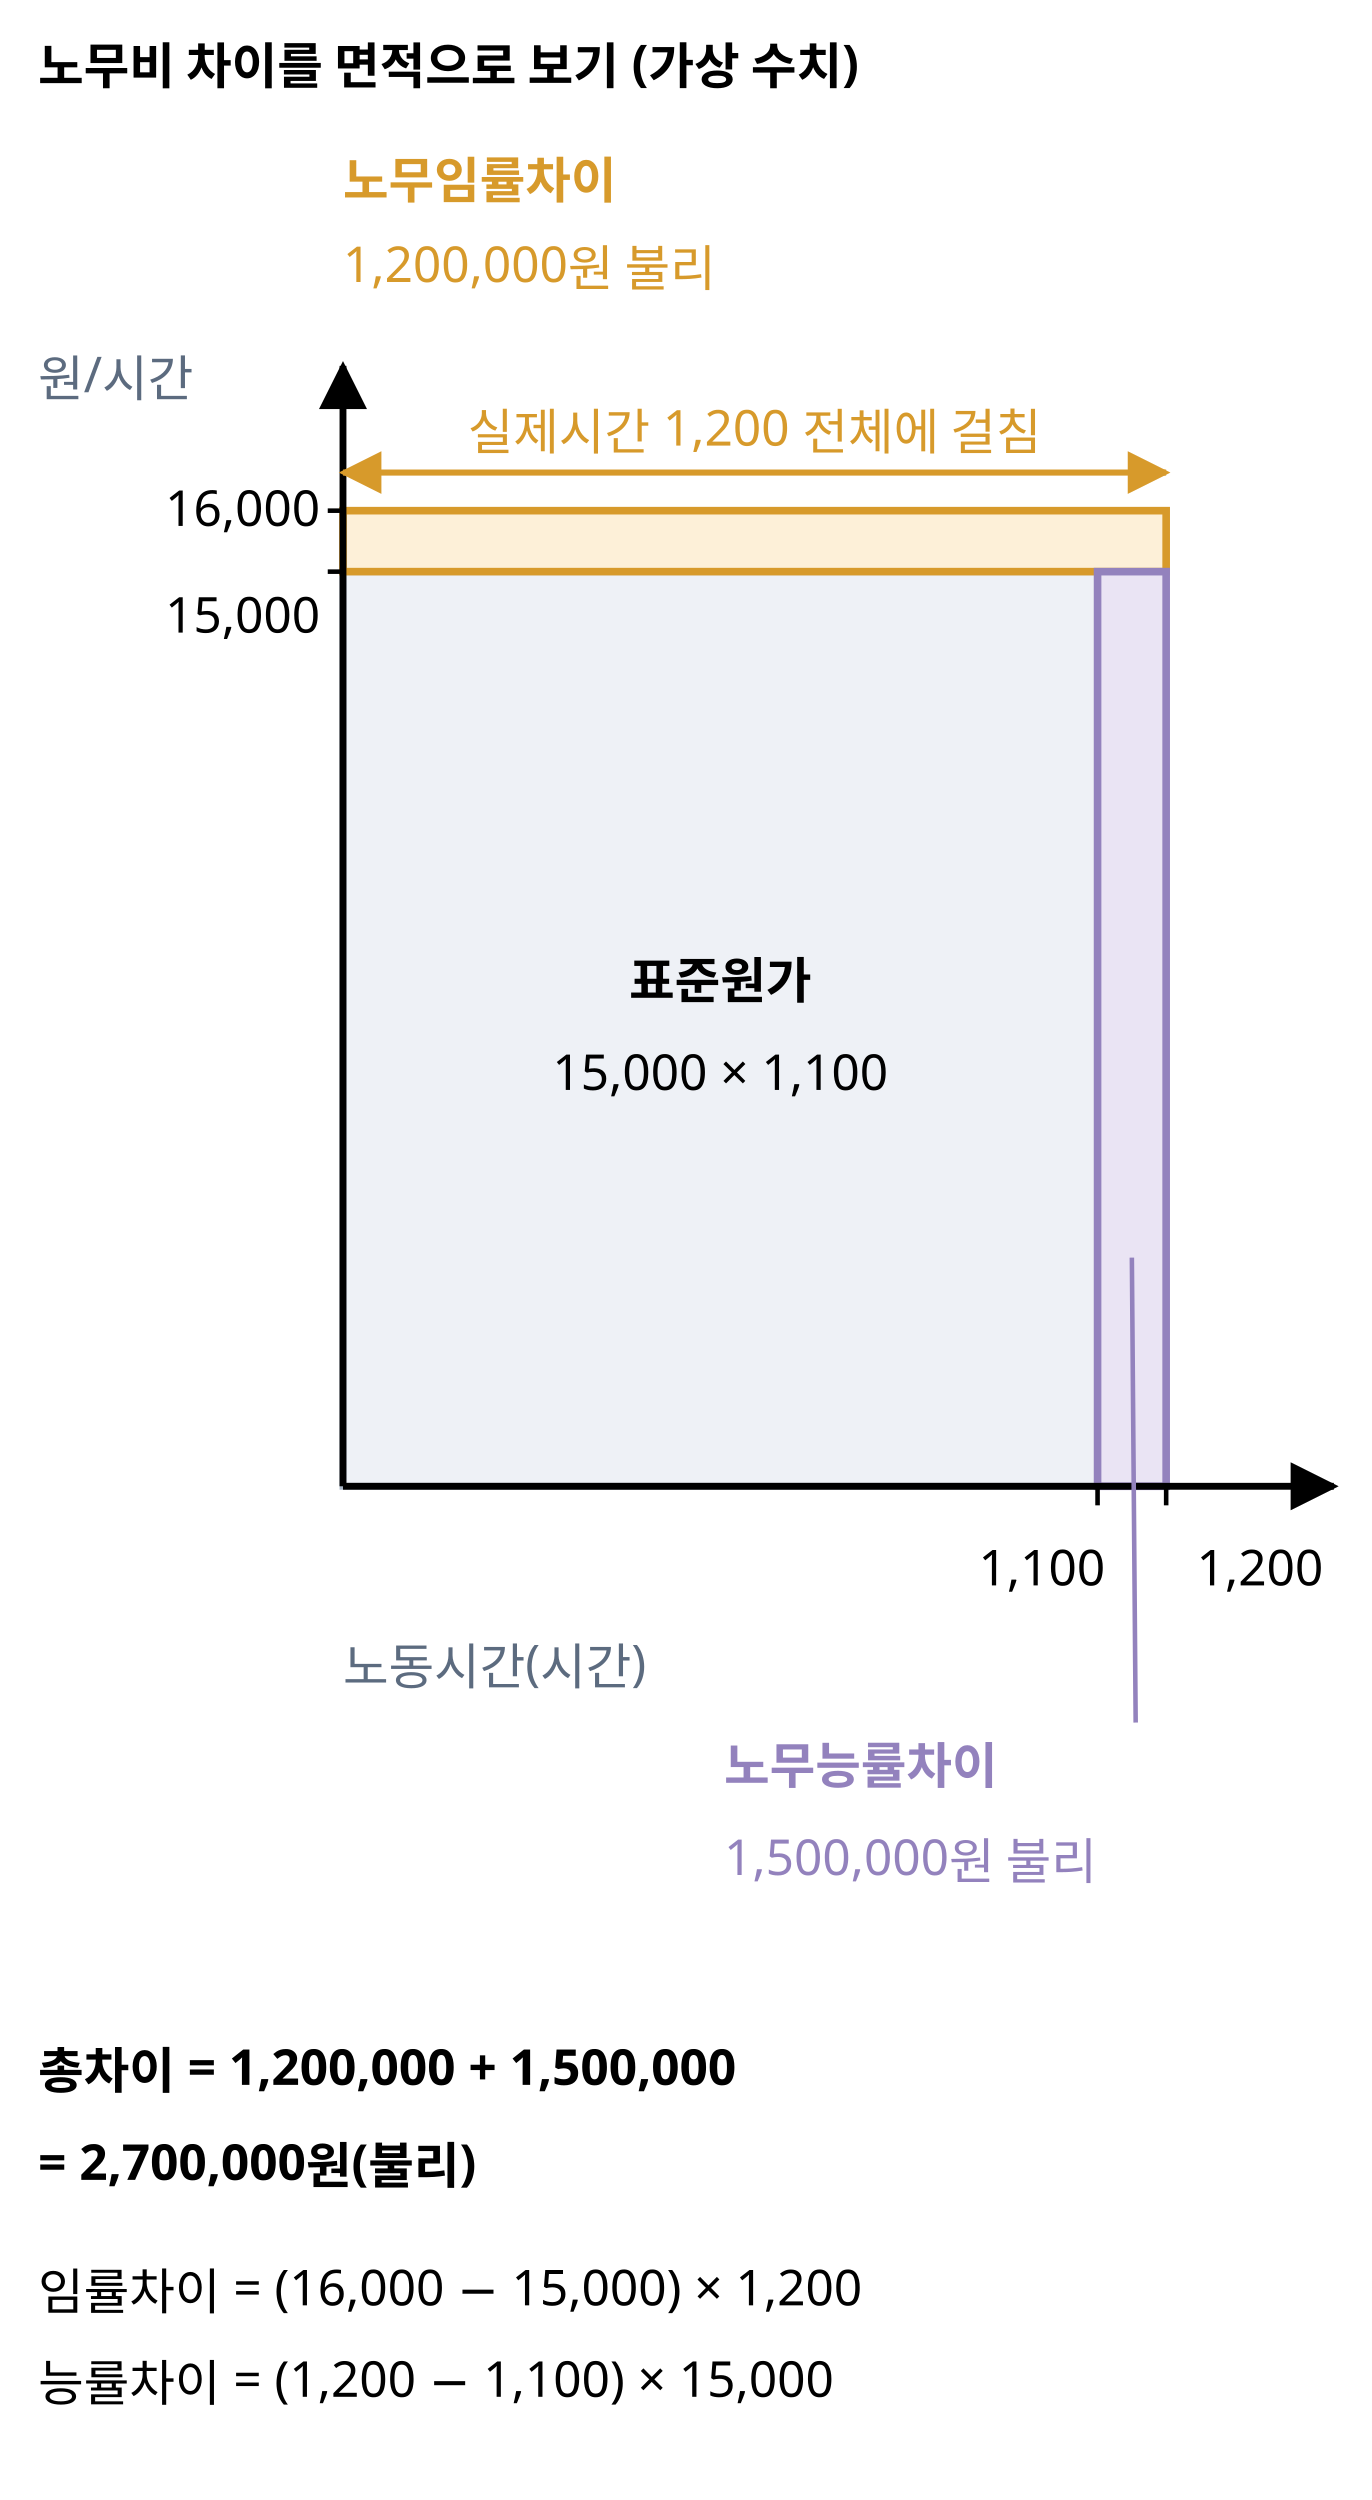
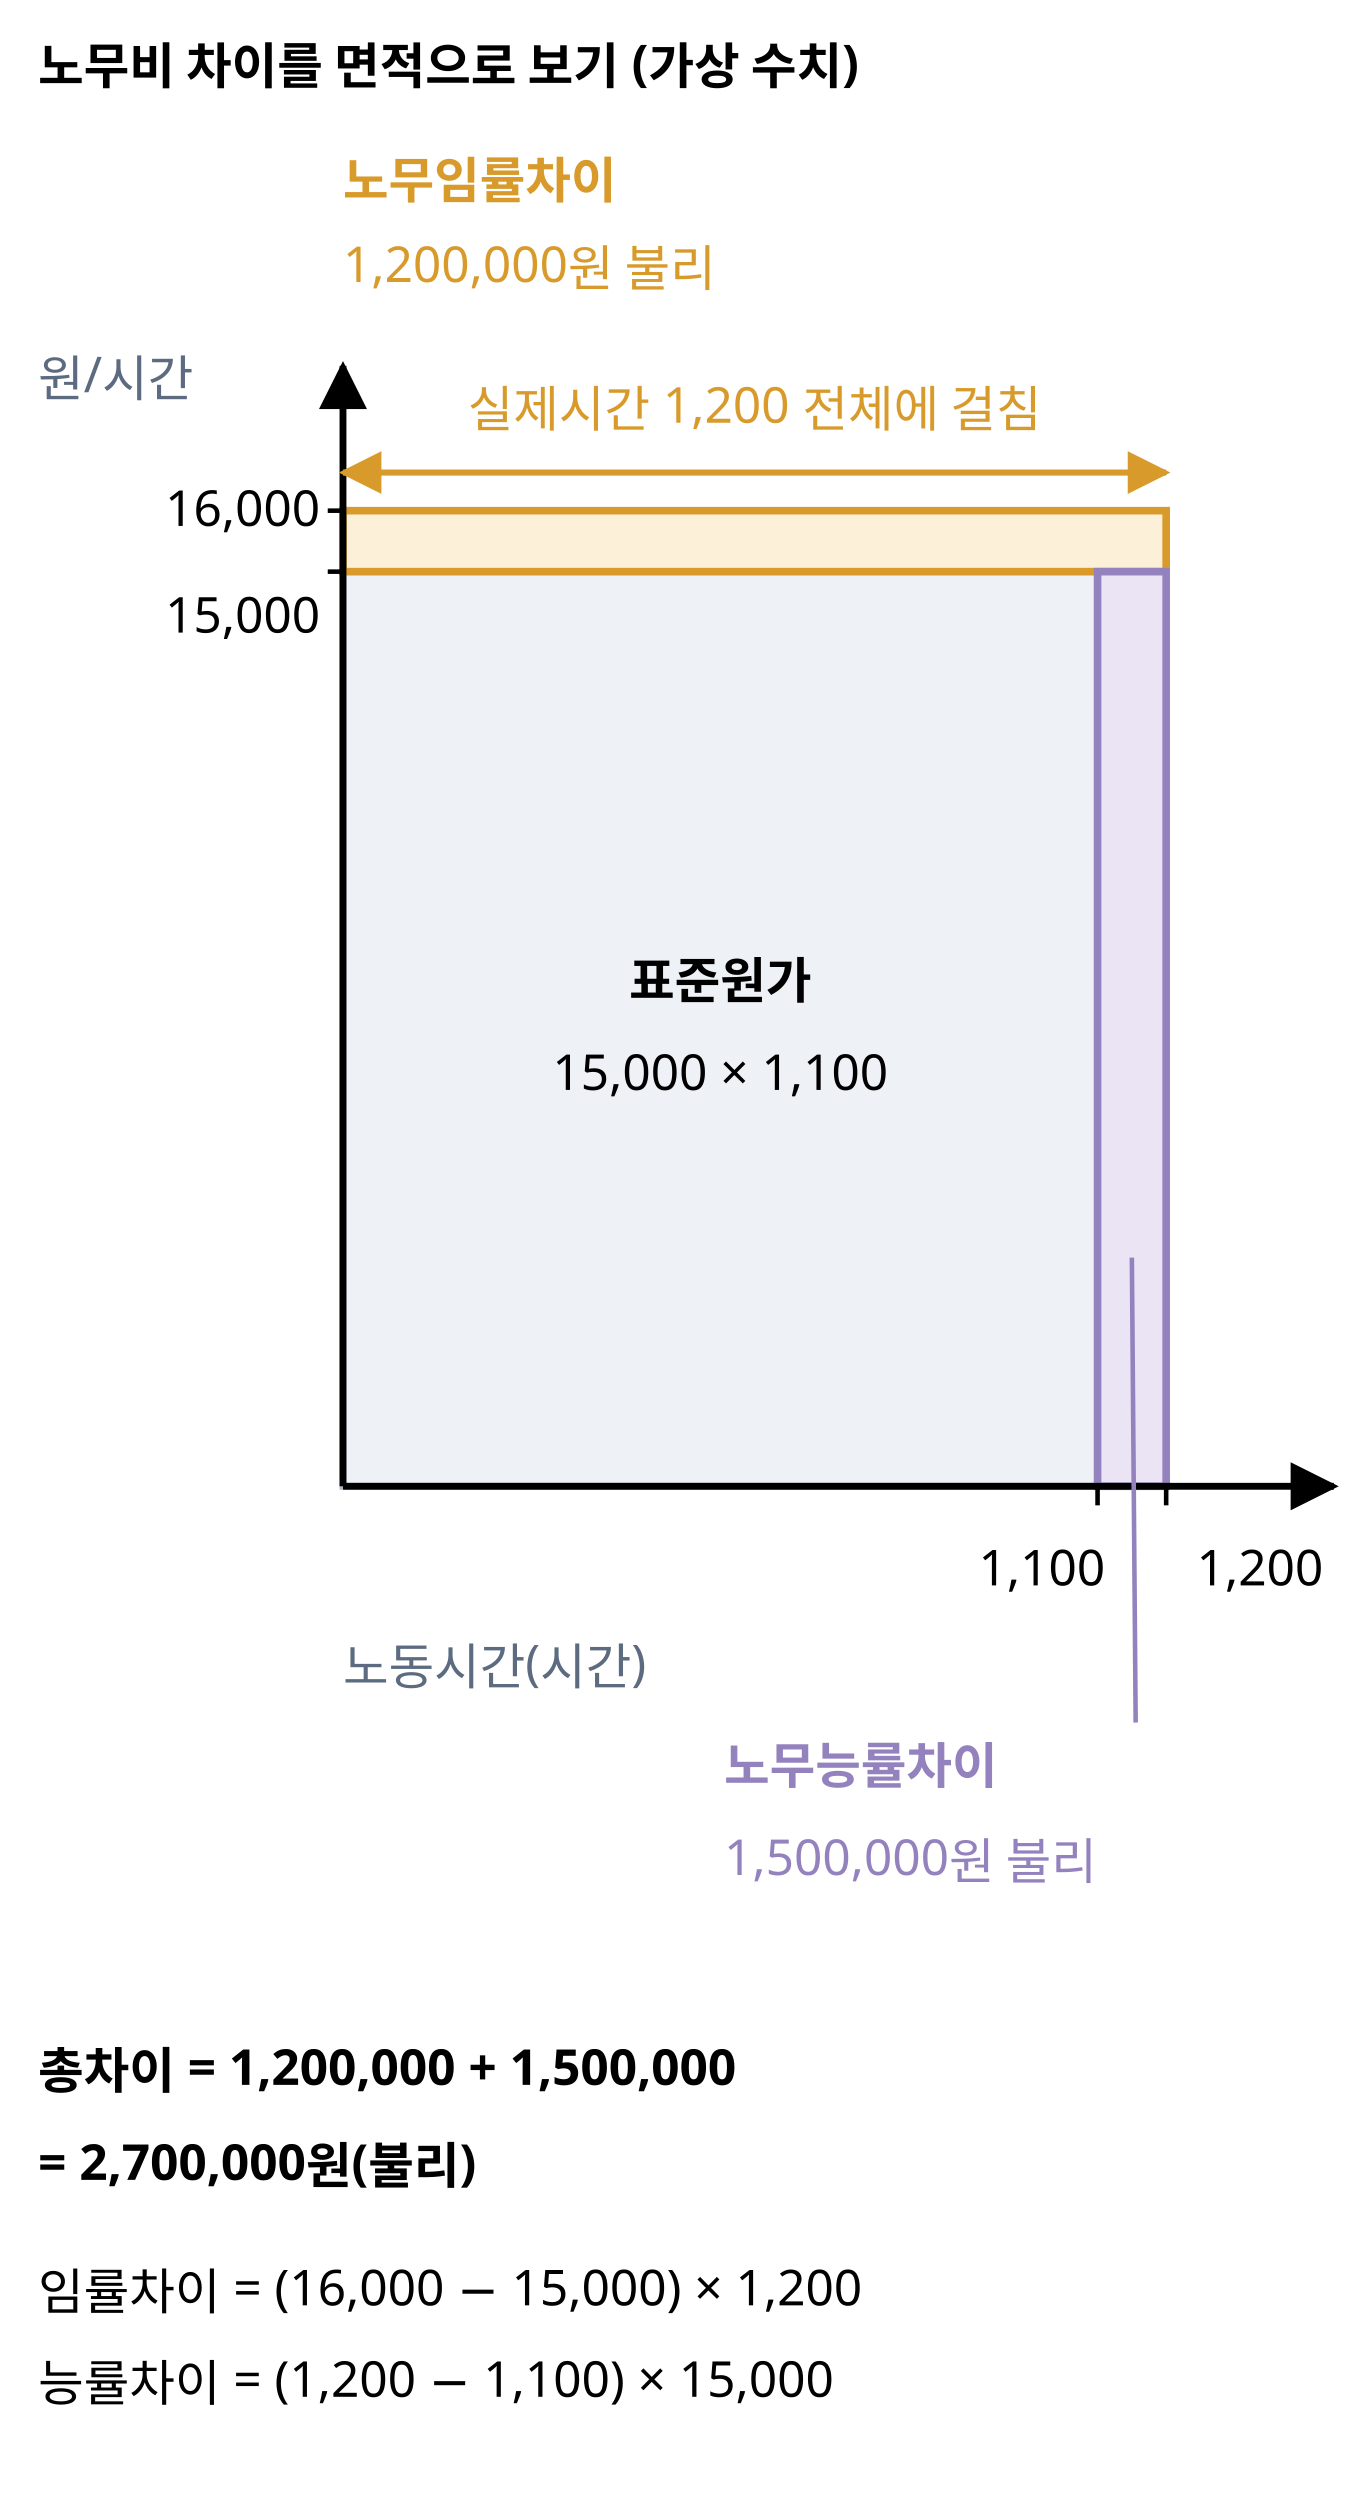
<svg xmlns="http://www.w3.org/2000/svg" class="si si-illus" viewBox="0 0 360 656" style="max-width:360px;color:var(--si-ink,var(--text,#1f2328))" role="img" aria-labelledby="labor-rate-variance-t" font-family="'Pretendard','Noto Sans KR','Apple SD Gothic Neo',sans-serif" font-size="13" fill="currentColor">
  <defs>
    <marker id="labor-rate-variance-ar" viewBox="0 0 10 10" refX="9" refY="5" markerWidth="7" markerHeight="7" orient="auto-start-reverse">
      <path d="M0,0L10,5L0,10z" style="fill:currentColor" />
    </marker>
    <marker id="labor-rate-variance-ar-1" viewBox="0 0 10 10" refX="9" refY="5" markerWidth="7" markerHeight="7" orient="auto-start-reverse">
      <path d="M0,0L10,5L0,10z" style="fill:var(--si-amber-s,#d79a2b)" />
    </marker>
  </defs>
  <text x="10" y="22" font-weight="700">노무비 차이를 면적으로 보기 (가상 수치)</text>
  <rect x="90" y="150" width="198" height="240" style="stroke:var(--si-gray-s,#aab6c6);fill:var(--si-gray-f,#eef1f6)" stroke-width="1.8" />
  <text x="189" y="262" text-anchor="middle" font-weight="700">표준원가</text>
  <text x="189" y="286" text-anchor="middle">15,000 × 1,100</text>
  <rect x="90" y="134" width="216" height="16" style="stroke:var(--si-amber-s,#d79a2b);fill:var(--si-amber-f,#fdf0d8)" stroke-width="2" />
  <rect x="288" y="150" width="18" height="240" style="stroke:var(--si-violet-s,#9382bd);fill:var(--si-violet-f,#eae4f4)" stroke-width="2" />
  <line x1="90" y1="390" x2="350" y2="390" style="stroke:currentColor;fill:none" stroke-width="1.8" marker-end="url(#labor-rate-variance-ar)" />
  <line x1="90" y1="390" x2="90" y2="96" style="stroke:currentColor;fill:none" stroke-width="1.8" marker-end="url(#labor-rate-variance-ar)" />
  <text x="84" y="138" text-anchor="end">16,000</text>
  <text x="84" y="166" text-anchor="end">15,000</text>
  <line x1="86" y1="134" x2="90" y2="134" style="stroke:currentColor;fill:none" stroke-width="1.2" />
  <line x1="86" y1="150" x2="90" y2="150" style="stroke:currentColor;fill:none" stroke-width="1.2" />
  <text x="10" y="104" style="fill:var(--si-general,#5c6b7f)">원/시간</text>
  <line x1="288" y1="390" x2="288" y2="395" style="stroke:currentColor;fill:none" stroke-width="1.2" />
  <line x1="306" y1="390" x2="306" y2="395" style="stroke:currentColor;fill:none" stroke-width="1.2" />
  <text x="290" y="416" text-anchor="end">1,100</text>
  <text x="314" y="416">1,200</text>
  <text x="90" y="442" style="fill:var(--si-general,#5c6b7f)">노동시간(시간)</text>
  <text x="90" y="52" font-weight="700" style="fill:var(--si-amber-s,#d79a2b)">노무임률차이</text>
  <text x="90" y="74" style="fill:var(--si-amber-s,#d79a2b)">1,200,000원 불리</text>
  <line x1="90" y1="124" x2="306" y2="124" style="stroke:var(--si-amber-s,#d79a2b);fill:none" stroke-width="1.6" marker-end="url(#labor-rate-variance-ar-1)" marker-start="url(#labor-rate-variance-ar-1)" />
-   <text x="198" y="118" text-anchor="middle" style="fill:var(--si-amber-s,#d79a2b)">실제시간 1,200 전체에 걸침</text>
+   <text x="198" y="112" text-anchor="middle" style="fill:var(--si-amber-s,#d79a2b)">실제시간 1,200 전체에 걸침</text>
  <text x="190" y="468" font-weight="700" style="fill:var(--si-violet-s,#9382bd)">노무능률차이</text>
  <text x="190" y="492" style="fill:var(--si-violet-s,#9382bd)">1,500,000원 불리</text>
  <line x1="298" y1="452" x2="297" y2="330" style="stroke:var(--si-violet-s,#9382bd);fill:none" stroke-width="1.2" />
  <text x="10" y="548" font-weight="700">총차이 = 1,200,000 + 1,500,000</text>
  <text x="10" y="572" font-weight="700">= 2,700,000원(불리)</text>
  <text x="10" y="606">임률차이 = (16,000 − 15,000) × 1,200</text>
  <text x="10" y="630">능률차이 = (1,200 − 1,100) × 15,000</text>
</svg>
